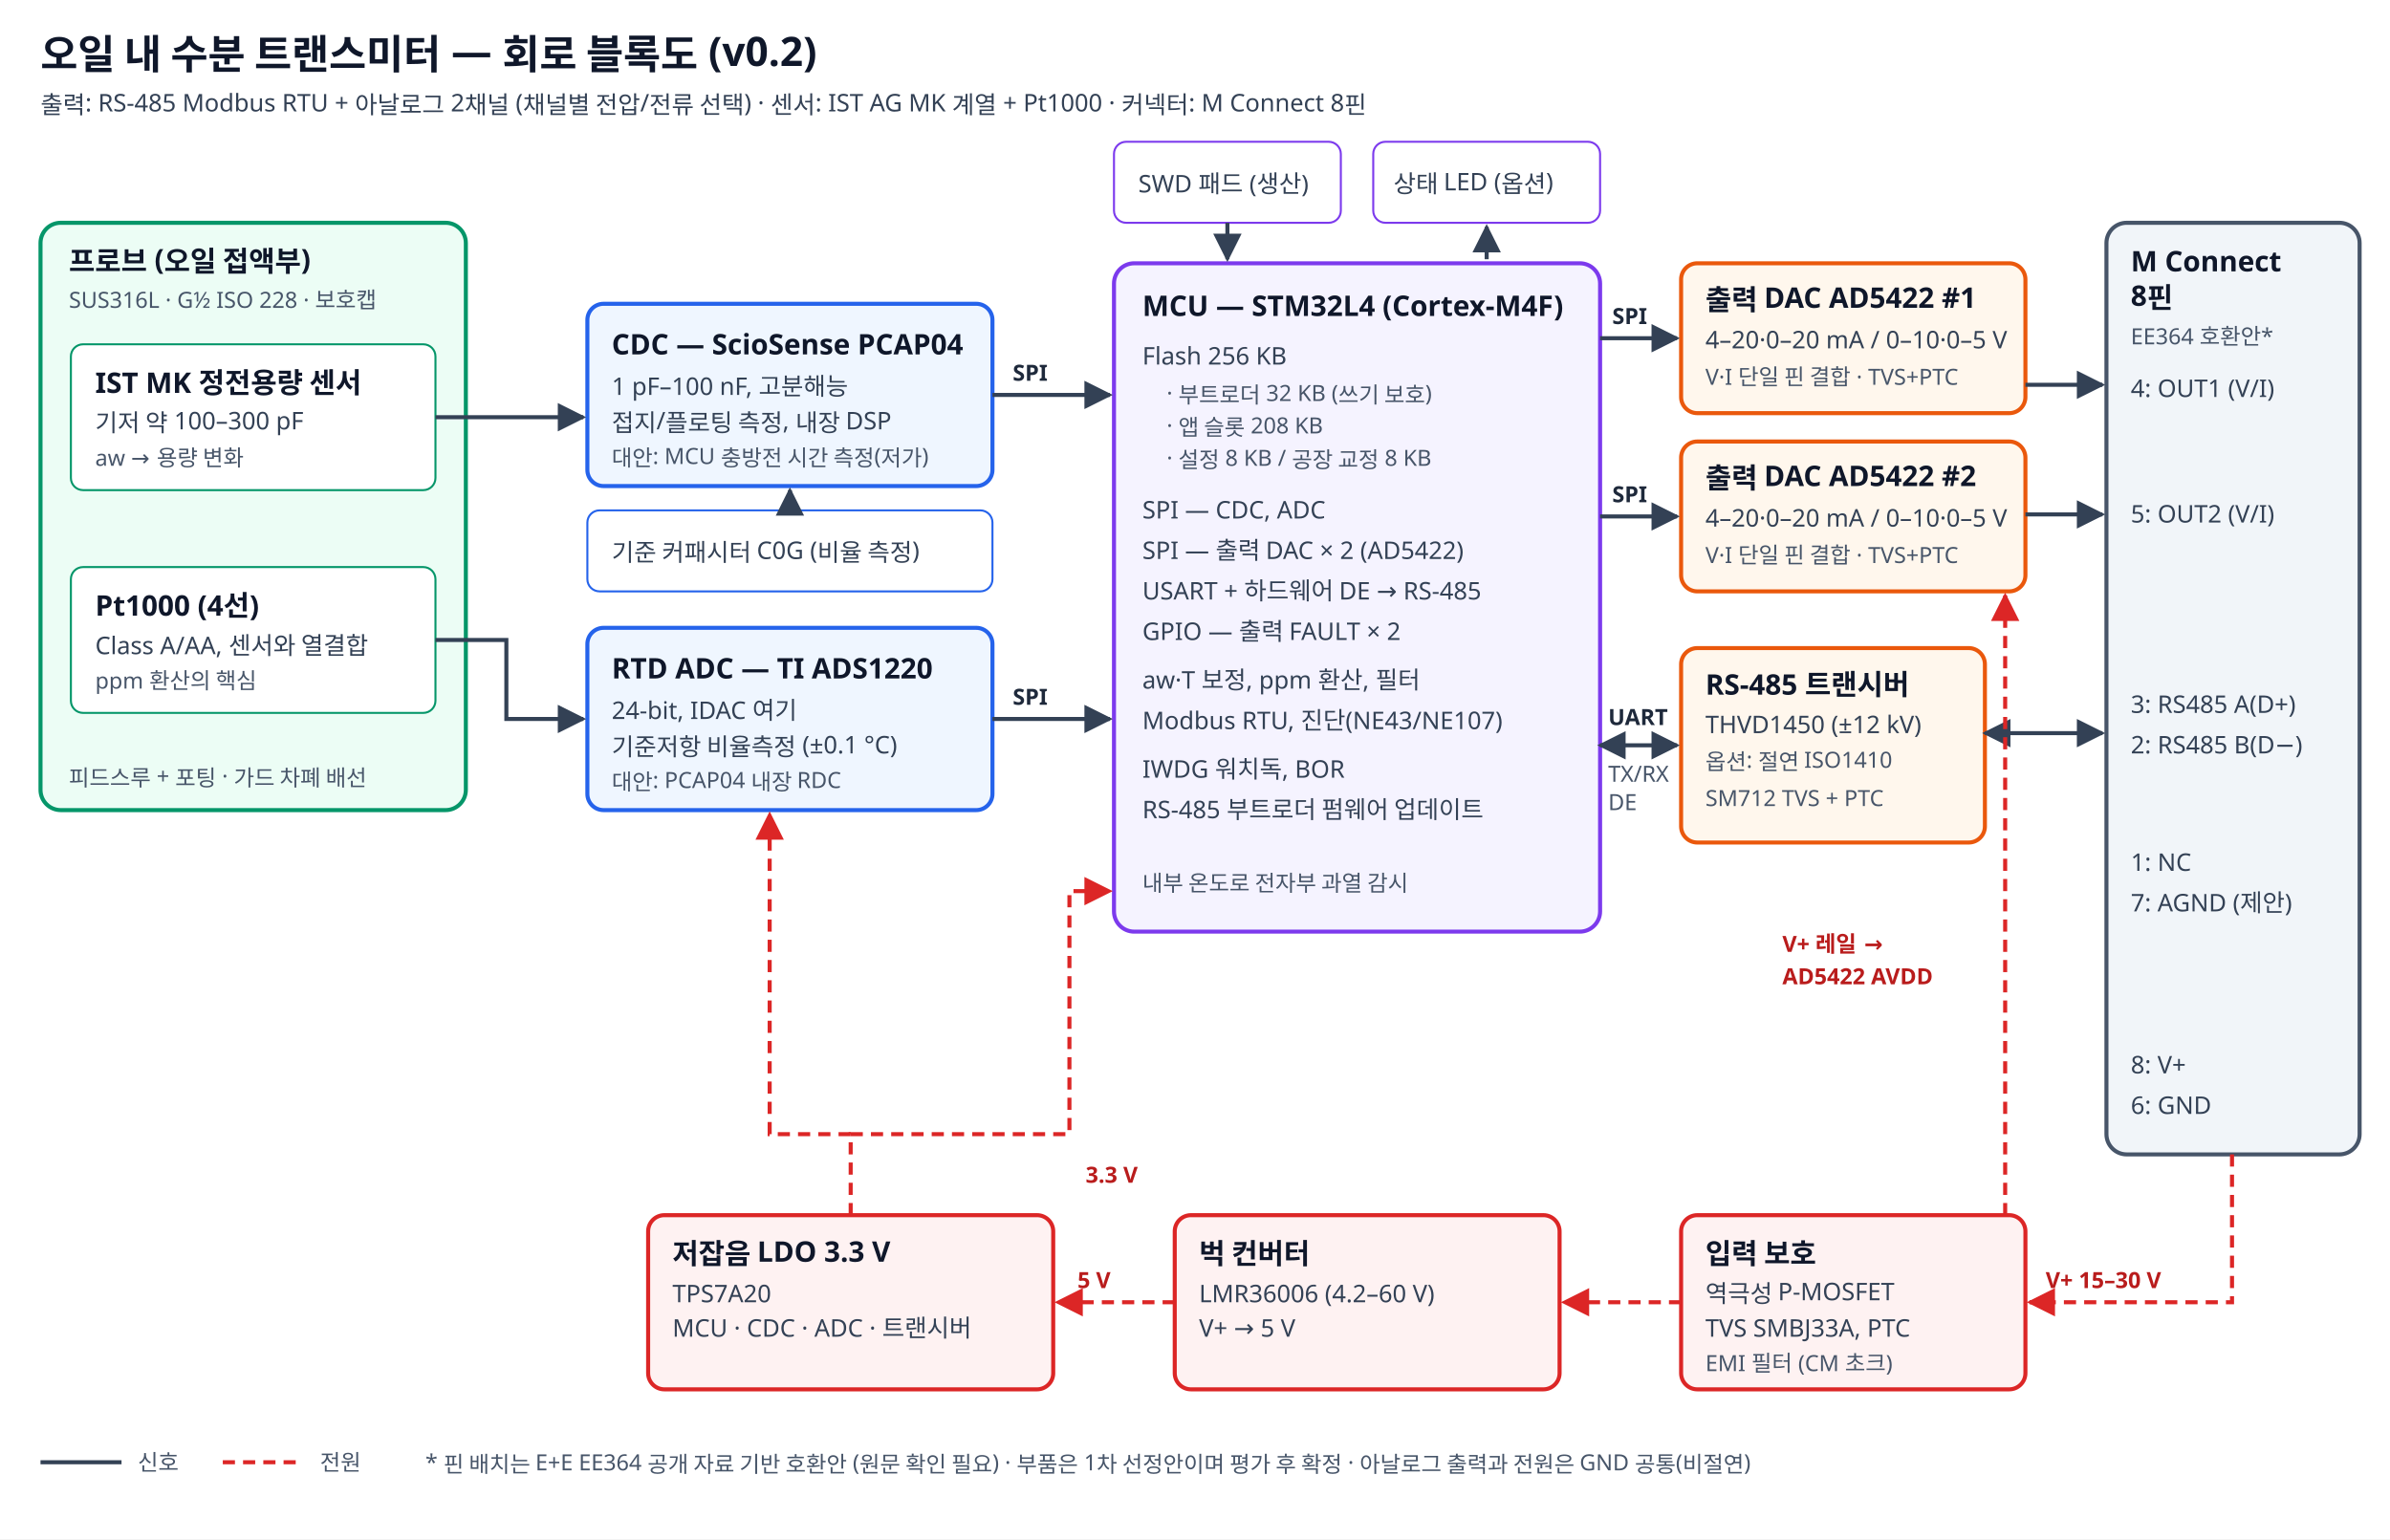
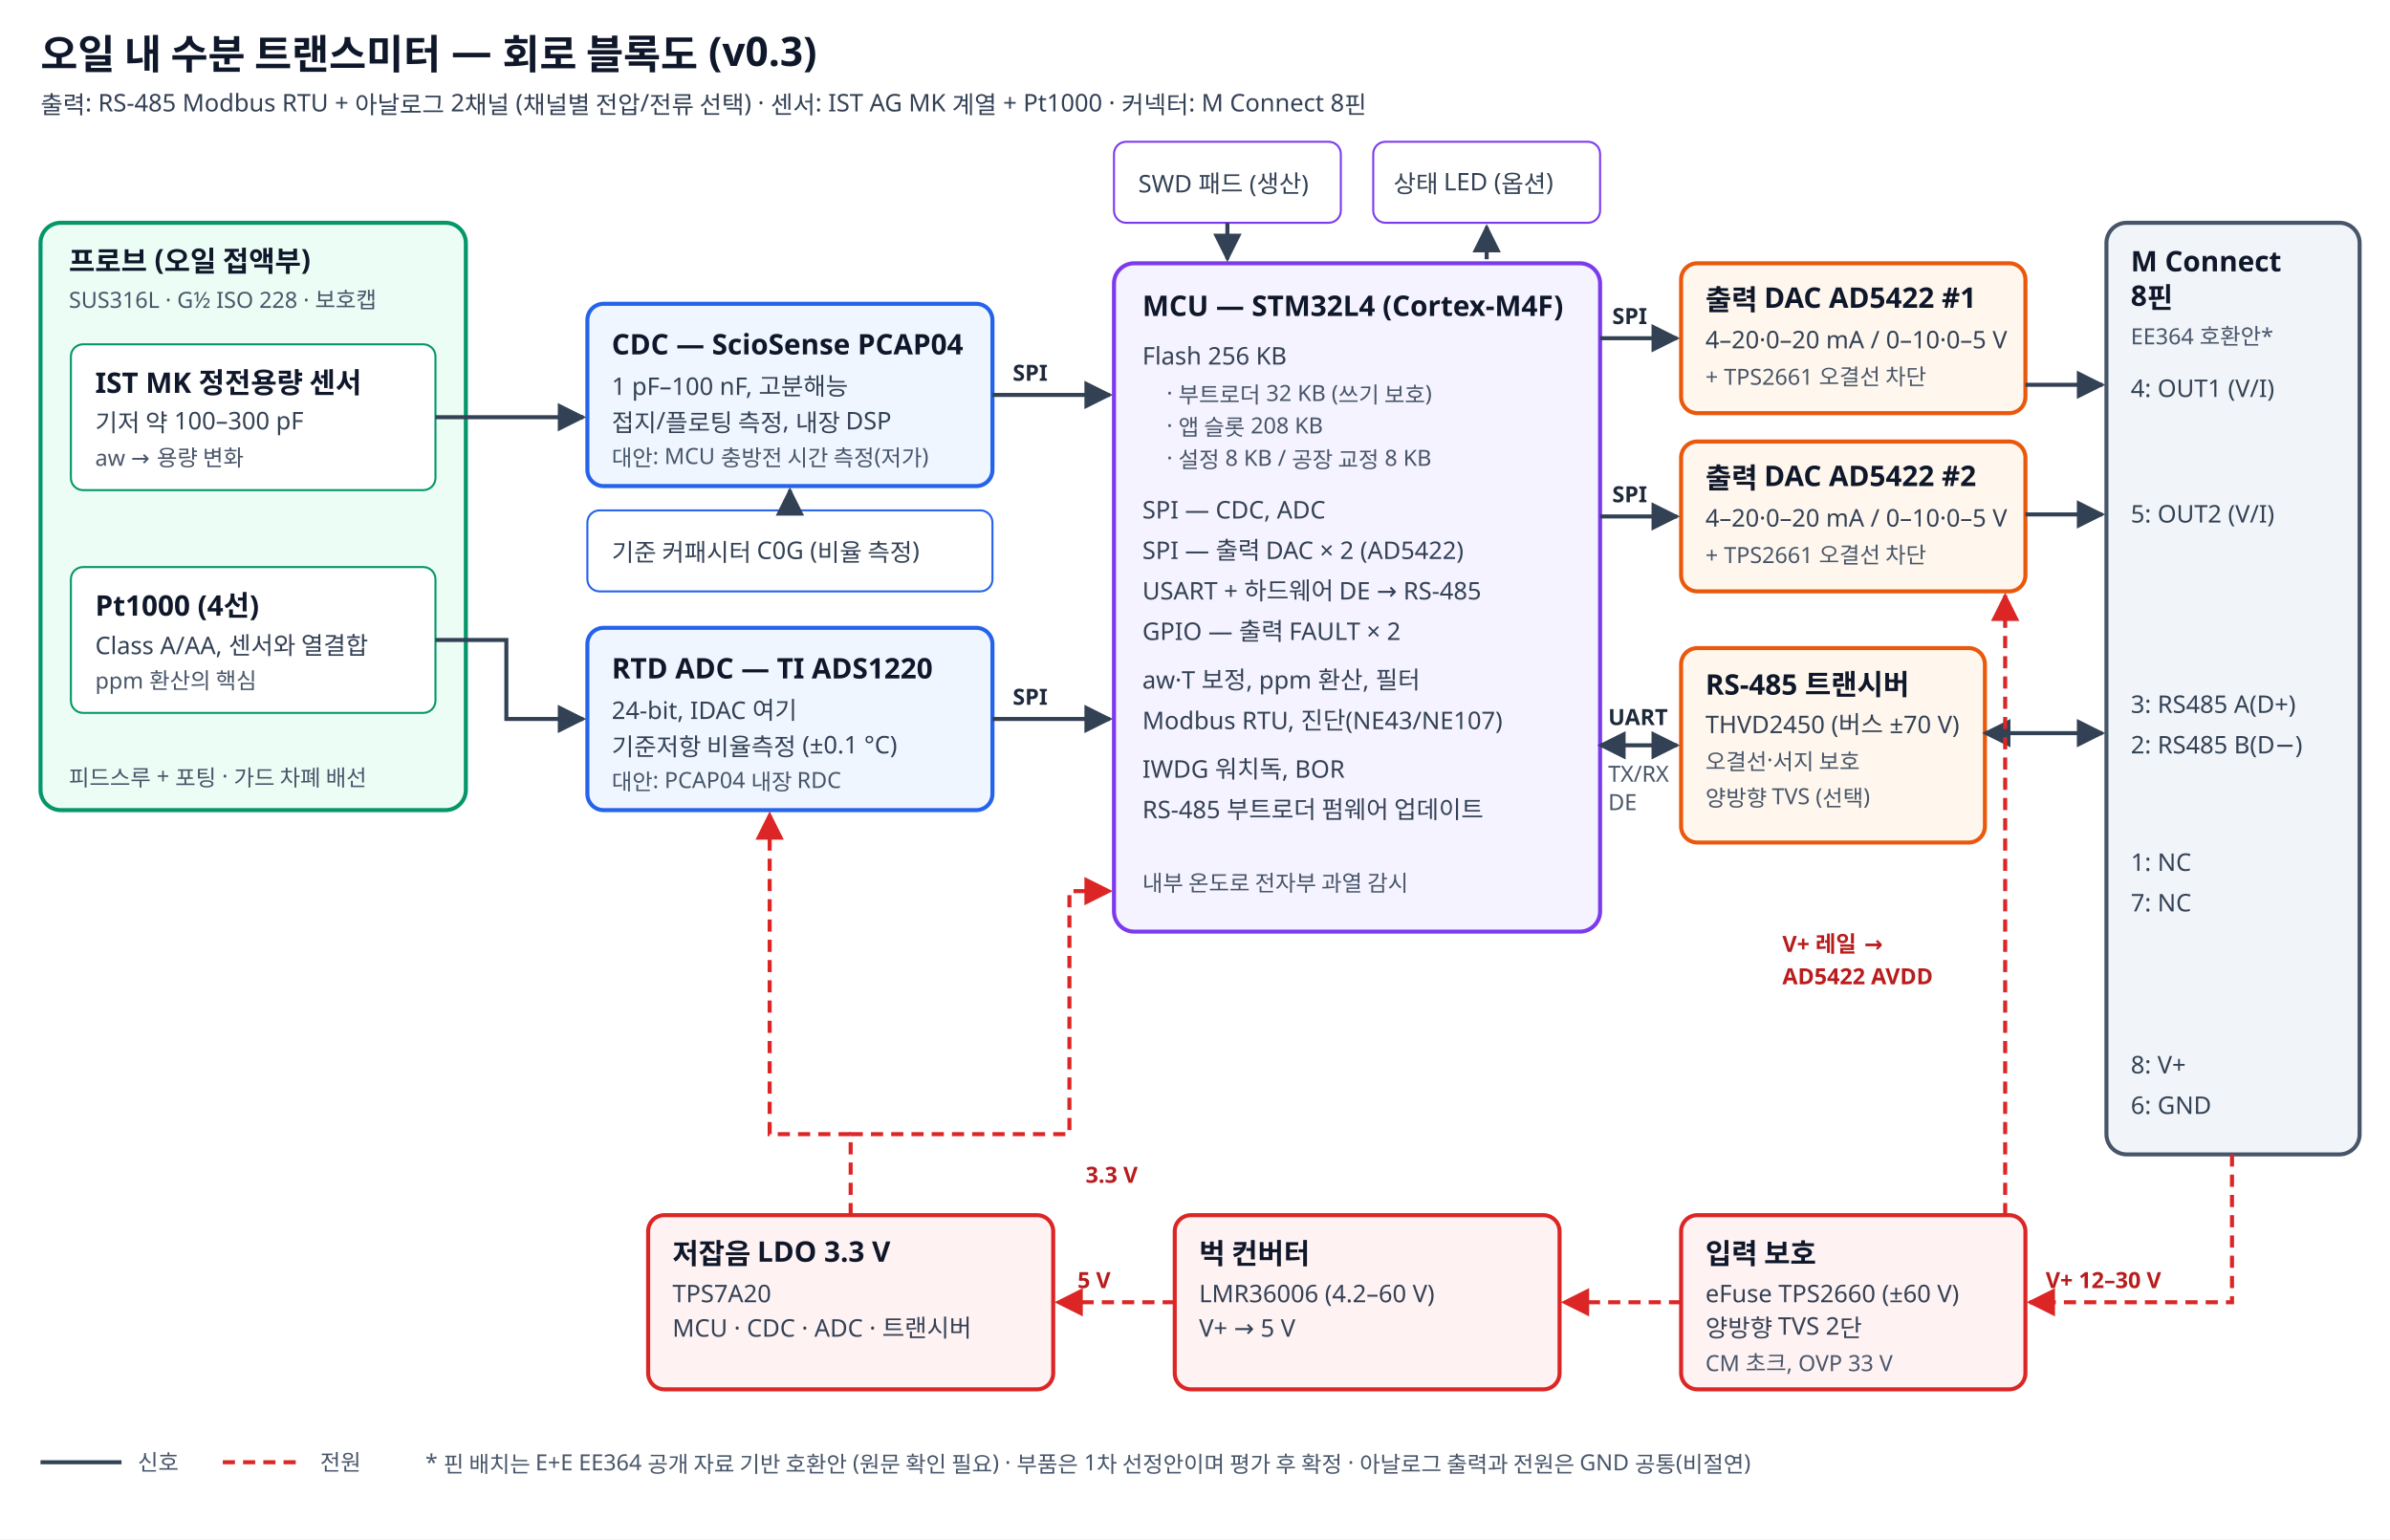
<svg xmlns="http://www.w3.org/2000/svg" viewBox="0 0 1180 760" width="1180" height="760" font-family="'Noto Sans KR','Malgun Gothic','Apple SD Gothic Neo','NanumGothic',sans-serif">
  <defs>
    <marker id="a" viewBox="0 0 10 10" refX="9" refY="5" markerWidth="7" markerHeight="7" orient="auto-start-reverse">
      <path d="M0,0 L10,5 L0,10 z" fill="#334155" />
    </marker>
    <marker id="p" viewBox="0 0 10 10" refX="9" refY="5" markerWidth="7" markerHeight="7" orient="auto-start-reverse">
      <path d="M0,0 L10,5 L0,10 z" fill="#dc2626" />
    </marker>
    <style>
      .t  { font-size: 14px; font-weight: 700; fill: #0f172a; }
      .s  { font-size: 12px; fill: #334155; }
      .xs { font-size: 11px; fill: #475569; }
      .sig { stroke: #334155; stroke-width: 2; fill: none; }
      .pwr { stroke: #dc2626; stroke-width: 2; fill: none; stroke-dasharray: 6 4; }
      .lbl { font-size: 11px; fill: #1e293b; font-weight: 600; }
      .plbl { font-size: 11px; fill: #b91c1c; font-weight: 600; }
    </style>
  </defs>
  <rect width="1180" height="760" fill="#ffffff" />
-   <text x="20" y="34" font-size="20" font-weight="700" fill="#0f172a">오일 내 수분 트랜스미터 — 회로 블록도 (v0.2)</text>
+   <text x="20" y="34" font-size="20" font-weight="700" fill="#0f172a">오일 내 수분 트랜스미터 — 회로 블록도 (v0.3)</text>
  <text x="20" y="56" class="s">출력: RS-485 Modbus RTU + 아날로그 2채널 (채널별 전압/전류 선택) · 센서: IST AG MK 계열 + Pt1000 · 커넥터: M Connect 8핀</text>
  <rect x="20" y="110" width="210" height="290" rx="10" fill="#ecfdf5" stroke="#059669" stroke-width="2" />
  <text x="34" y="134" class="t">프로브 (오일 접액부)</text>
  <text x="34" y="152" class="xs">SUS316L · G½ ISO 228 · 보호캡</text>
  <rect x="35" y="170" width="180" height="72" rx="6" fill="#fff" stroke="#059669" />
  <text x="47" y="194" class="t">IST MK 정전용량 센서</text>
  <text x="47" y="213" class="s">기저 약 100–300 pF</text>
  <text x="47" y="230" class="xs">aw → 용량 변화</text>
  <rect x="35" y="280" width="180" height="72" rx="6" fill="#fff" stroke="#059669" />
  <text x="47" y="304" class="t">Pt1000 (4선)</text>
  <text x="47" y="323" class="s">Class A/AA, 센서와 열결합</text>
  <text x="47" y="340" class="xs">ppm 환산의 핵심</text>
  <text x="34" y="388" class="xs">피드스루 + 포팅 · 가드 차폐 배선</text>
  <rect x="290" y="150" width="200" height="90" rx="8" fill="#eff6ff" stroke="#2563eb" stroke-width="2" />
  <text x="302" y="175" class="t">CDC — ScioSense PCAP04</text>
  <text x="302" y="195" class="s">1 pF–100 nF, 고분해능</text>
  <text x="302" y="213" class="s">접지/플로팅 측정, 내장 DSP</text>
  <text x="302" y="230" class="xs">대안: MCU 충방전 시간 측정(저가)</text>
  <rect x="290" y="252" width="200" height="40" rx="6" fill="#fff" stroke="#2563eb" />
  <text x="302" y="277" class="s">기준 커패시터 C0G (비율 측정)</text>
  <rect x="290" y="310" width="200" height="90" rx="8" fill="#eff6ff" stroke="#2563eb" stroke-width="2" />
  <text x="302" y="335" class="t">RTD ADC — TI ADS1220</text>
  <text x="302" y="355" class="s">24-bit, IDAC 여기</text>
  <text x="302" y="373" class="s">기준저항 비율측정 (±0.1 °C)</text>
  <text x="302" y="390" class="xs">대안: PCAP04 내장 RDC</text>
  <path class="sig" d="M215,206 H288" marker-end="url(#a)" />
  <path class="sig" d="M215,316 H250 V355 H288" marker-end="url(#a)" />
  <path class="sig" d="M390,252 V242" marker-end="url(#a)" />
  <rect x="550" y="130" width="240" height="330" rx="10" fill="#f5f3ff" stroke="#7c3aed" stroke-width="2" />
  <text x="564" y="156" class="t">MCU — STM32L4 (Cortex-M4F)</text>
  <text x="564" y="180" class="s">Flash 256 KB</text>
  <text x="576" y="198" class="xs">· 부트로더 32 KB (쓰기 보호)</text>
  <text x="576" y="214" class="xs">· 앱 슬롯 208 KB</text>
  <text x="576" y="230" class="xs">· 설정 8 KB / 공장 교정 8 KB</text>
  <text x="564" y="256" class="s">SPI — CDC, ADC</text>
  <text x="564" y="276" class="s">SPI — 출력 DAC × 2 (AD5422)</text>
  <text x="564" y="296" class="s">USART + 하드웨어 DE → RS-485</text>
  <text x="564" y="316" class="s">GPIO — 출력 FAULT × 2</text>
  <text x="564" y="340" class="s">aw·T 보정, ppm 환산, 필터</text>
  <text x="564" y="360" class="s">Modbus RTU, 진단(NE43/NE107)</text>
  <text x="564" y="384" class="s">IWDG 워치독, BOR</text>
  <text x="564" y="404" class="s">RS-485 부트로더 펌웨어 업데이트</text>
  <text x="564" y="440" class="xs">내부 온도로 전자부 과열 감시</text>
  <path class="sig" d="M490,195 H548" marker-end="url(#a)" />
  <text x="500" y="188" class="lbl">SPI</text>
  <path class="sig" d="M490,355 H548" marker-end="url(#a)" />
  <text x="500" y="348" class="lbl">SPI</text>
  <rect x="550" y="70" width="112" height="40" rx="6" fill="#fff" stroke="#7c3aed" />
  <text x="562" y="95" class="s">SWD 패드 (생산)</text>
  <rect x="678" y="70" width="112" height="40" rx="6" fill="#fff" stroke="#7c3aed" />
  <text x="688" y="95" class="s">상태 LED (옵션)</text>
  <path class="sig" d="M606,110 V128" marker-end="url(#a)" />
  <path class="sig" d="M734,128 V112" marker-end="url(#a)" />
  <rect x="830" y="130" width="170" height="74" rx="8" fill="#fff7ed" stroke="#ea580c" stroke-width="2" />
  <text x="842" y="153" class="t">출력 DAC AD5422 #1</text>
  <text x="842" y="172" class="s">4–20·0–20 mA / 0–10·0–5 V</text>
-   <text x="842" y="190" class="xs">V·I 단일 핀 결합 · TVS+PTC</text>
+   <text x="842" y="190" class="xs">+ TPS2661 오결선 차단</text>
  <rect x="830" y="218" width="170" height="74" rx="8" fill="#fff7ed" stroke="#ea580c" stroke-width="2" />
  <text x="842" y="241" class="t">출력 DAC AD5422 #2</text>
  <text x="842" y="260" class="s">4–20·0–20 mA / 0–10·0–5 V</text>
-   <text x="842" y="278" class="xs">V·I 단일 핀 결합 · TVS+PTC</text>
+   <text x="842" y="278" class="xs">+ TPS2661 오결선 차단</text>
  <path class="sig" d="M790,167 H828" marker-end="url(#a)" />
  <text x="796" y="160" class="lbl">SPI</text>
  <path class="sig" d="M790,255 H828" marker-end="url(#a)" />
  <text x="796" y="248" class="lbl">SPI</text>
  <rect x="830" y="320" width="150" height="96" rx="8" fill="#fff7ed" stroke="#ea580c" stroke-width="2" />
  <text x="842" y="343" class="t">RS-485 트랜시버</text>
-   <text x="842" y="362" class="s">THVD1450 (±12 kV)</text>
-   <text x="842" y="380" class="xs">옵션: 절연 ISO1410</text>
-   <text x="842" y="398" class="xs">SM712 TVS + PTC</text>
+   <text x="842" y="362" class="s">THVD2450 (버스 ±70 V)</text>
+   <text x="842" y="380" class="xs">오결선·서지 보호</text>
+   <text x="842" y="398" class="xs">양방향 TVS (선택)</text>
  <path class="sig" d="M790,368 H828" marker-start="url(#a)" marker-end="url(#a)" />
  <text x="794" y="358" class="lbl">UART</text>
  <text x="794" y="386" class="xs">TX/RX</text>
  <text x="794" y="400" class="xs">DE</text>
  <rect x="1040" y="110" width="125" height="460" rx="10" fill="#f1f5f9" stroke="#475569" stroke-width="2" />
  <text x="1052" y="134" class="t">M Connect</text>
  <text x="1052" y="151" class="t">8핀</text>
  <text x="1052" y="170" class="xs">EE364 호환안*</text>
  <text x="1052" y="196" class="s">4: OUT1 (V/I)</text>
  <text x="1052" y="258" class="s">5: OUT2 (V/I)</text>
  <text x="1052" y="352" class="s">3: RS485 A(D+)</text>
  <text x="1052" y="372" class="s">2: RS485 B(D−)</text>
  <text x="1052" y="430" class="s">1: NC</text>
-   <text x="1052" y="450" class="s">7: AGND (제안)</text>
+   <text x="1052" y="450" class="s">7: NC</text>
  <text x="1052" y="600" class="s" />
  <text x="1052" y="530" class="s">8: V+</text>
  <text x="1052" y="550" class="s">6: GND</text>
  <path class="sig" d="M1000,190 H1038" marker-end="url(#a)" />
  <path class="sig" d="M1000,254 H1038" marker-end="url(#a)" />
  <path class="sig" d="M980,362 H1038" marker-start="url(#a)" marker-end="url(#a)" />
  <rect x="830" y="600" width="170" height="86" rx="8" fill="#fef2f2" stroke="#dc2626" stroke-width="2" />
  <text x="842" y="624" class="t">입력 보호</text>
-   <text x="842" y="643" class="s">역극성 P-MOSFET</text>
-   <text x="842" y="660" class="s">TVS SMBJ33A, PTC</text>
-   <text x="842" y="677" class="xs">EMI 필터 (CM 초크)</text>
+   <text x="842" y="643" class="s">eFuse TPS2660 (±60 V)</text>
+   <text x="842" y="660" class="s">양방향 TVS 2단</text>
+   <text x="842" y="677" class="xs">CM 초크, OVP 33 V</text>
  <rect x="580" y="600" width="190" height="86" rx="8" fill="#fef2f2" stroke="#dc2626" stroke-width="2" />
  <text x="592" y="624" class="t">벅 컨버터</text>
  <text x="592" y="643" class="s">LMR36006 (4.2–60 V)</text>
  <text x="592" y="660" class="s">V+ → 5 V</text>
  <rect x="320" y="600" width="200" height="86" rx="8" fill="#fef2f2" stroke="#dc2626" stroke-width="2" />
  <text x="332" y="624" class="t">저잡음 LDO 3.3 V</text>
  <text x="332" y="643" class="s">TPS7A20</text>
  <text x="332" y="660" class="s">MCU · CDC · ADC · 트랜시버</text>
  <path class="pwr" d="M1102,570 V643 H1002" marker-end="url(#p)" />
-   <text x="1010" y="636" class="plbl">V+ 15–30 V</text>
+   <text x="1010" y="636" class="plbl">V+ 12–30 V</text>
  <path class="pwr" d="M830,643 H772" marker-end="url(#p)" />
  <path class="pwr" d="M580,643 H522" marker-end="url(#p)" />
  <text x="532" y="636" class="plbl">5 V</text>
  <path class="pwr" d="M420,600 V560 H528 V440 H548" marker-end="url(#p)" />
  <path class="pwr" d="M420,560 H380 V402" marker-end="url(#p)" />
  <text x="536" y="584" class="plbl">3.3 V</text>
  <path class="pwr" d="M990,600 V294" marker-end="url(#p)" />
  <text x="880" y="470" class="plbl">V+ 레일 →</text>
  <text x="880" y="486" class="plbl">AD5422 AVDD</text>
  <line x1="20" y1="722" x2="60" y2="722" class="sig" />
  <text x="68" y="726" class="xs">신호</text>
  <line x1="110" y1="722" x2="150" y2="722" class="pwr" />
  <text x="158" y="726" class="xs">전원</text>
  <text x="210" y="726" class="xs">* 핀 배치는 E+E EE364 공개 자료 기반 호환안 (원문 확인 필요) · 부품은 1차 선정안이며 평가 후 확정 · 아날로그 출력과 전원은 GND 공통(비절연)</text>
</svg>
